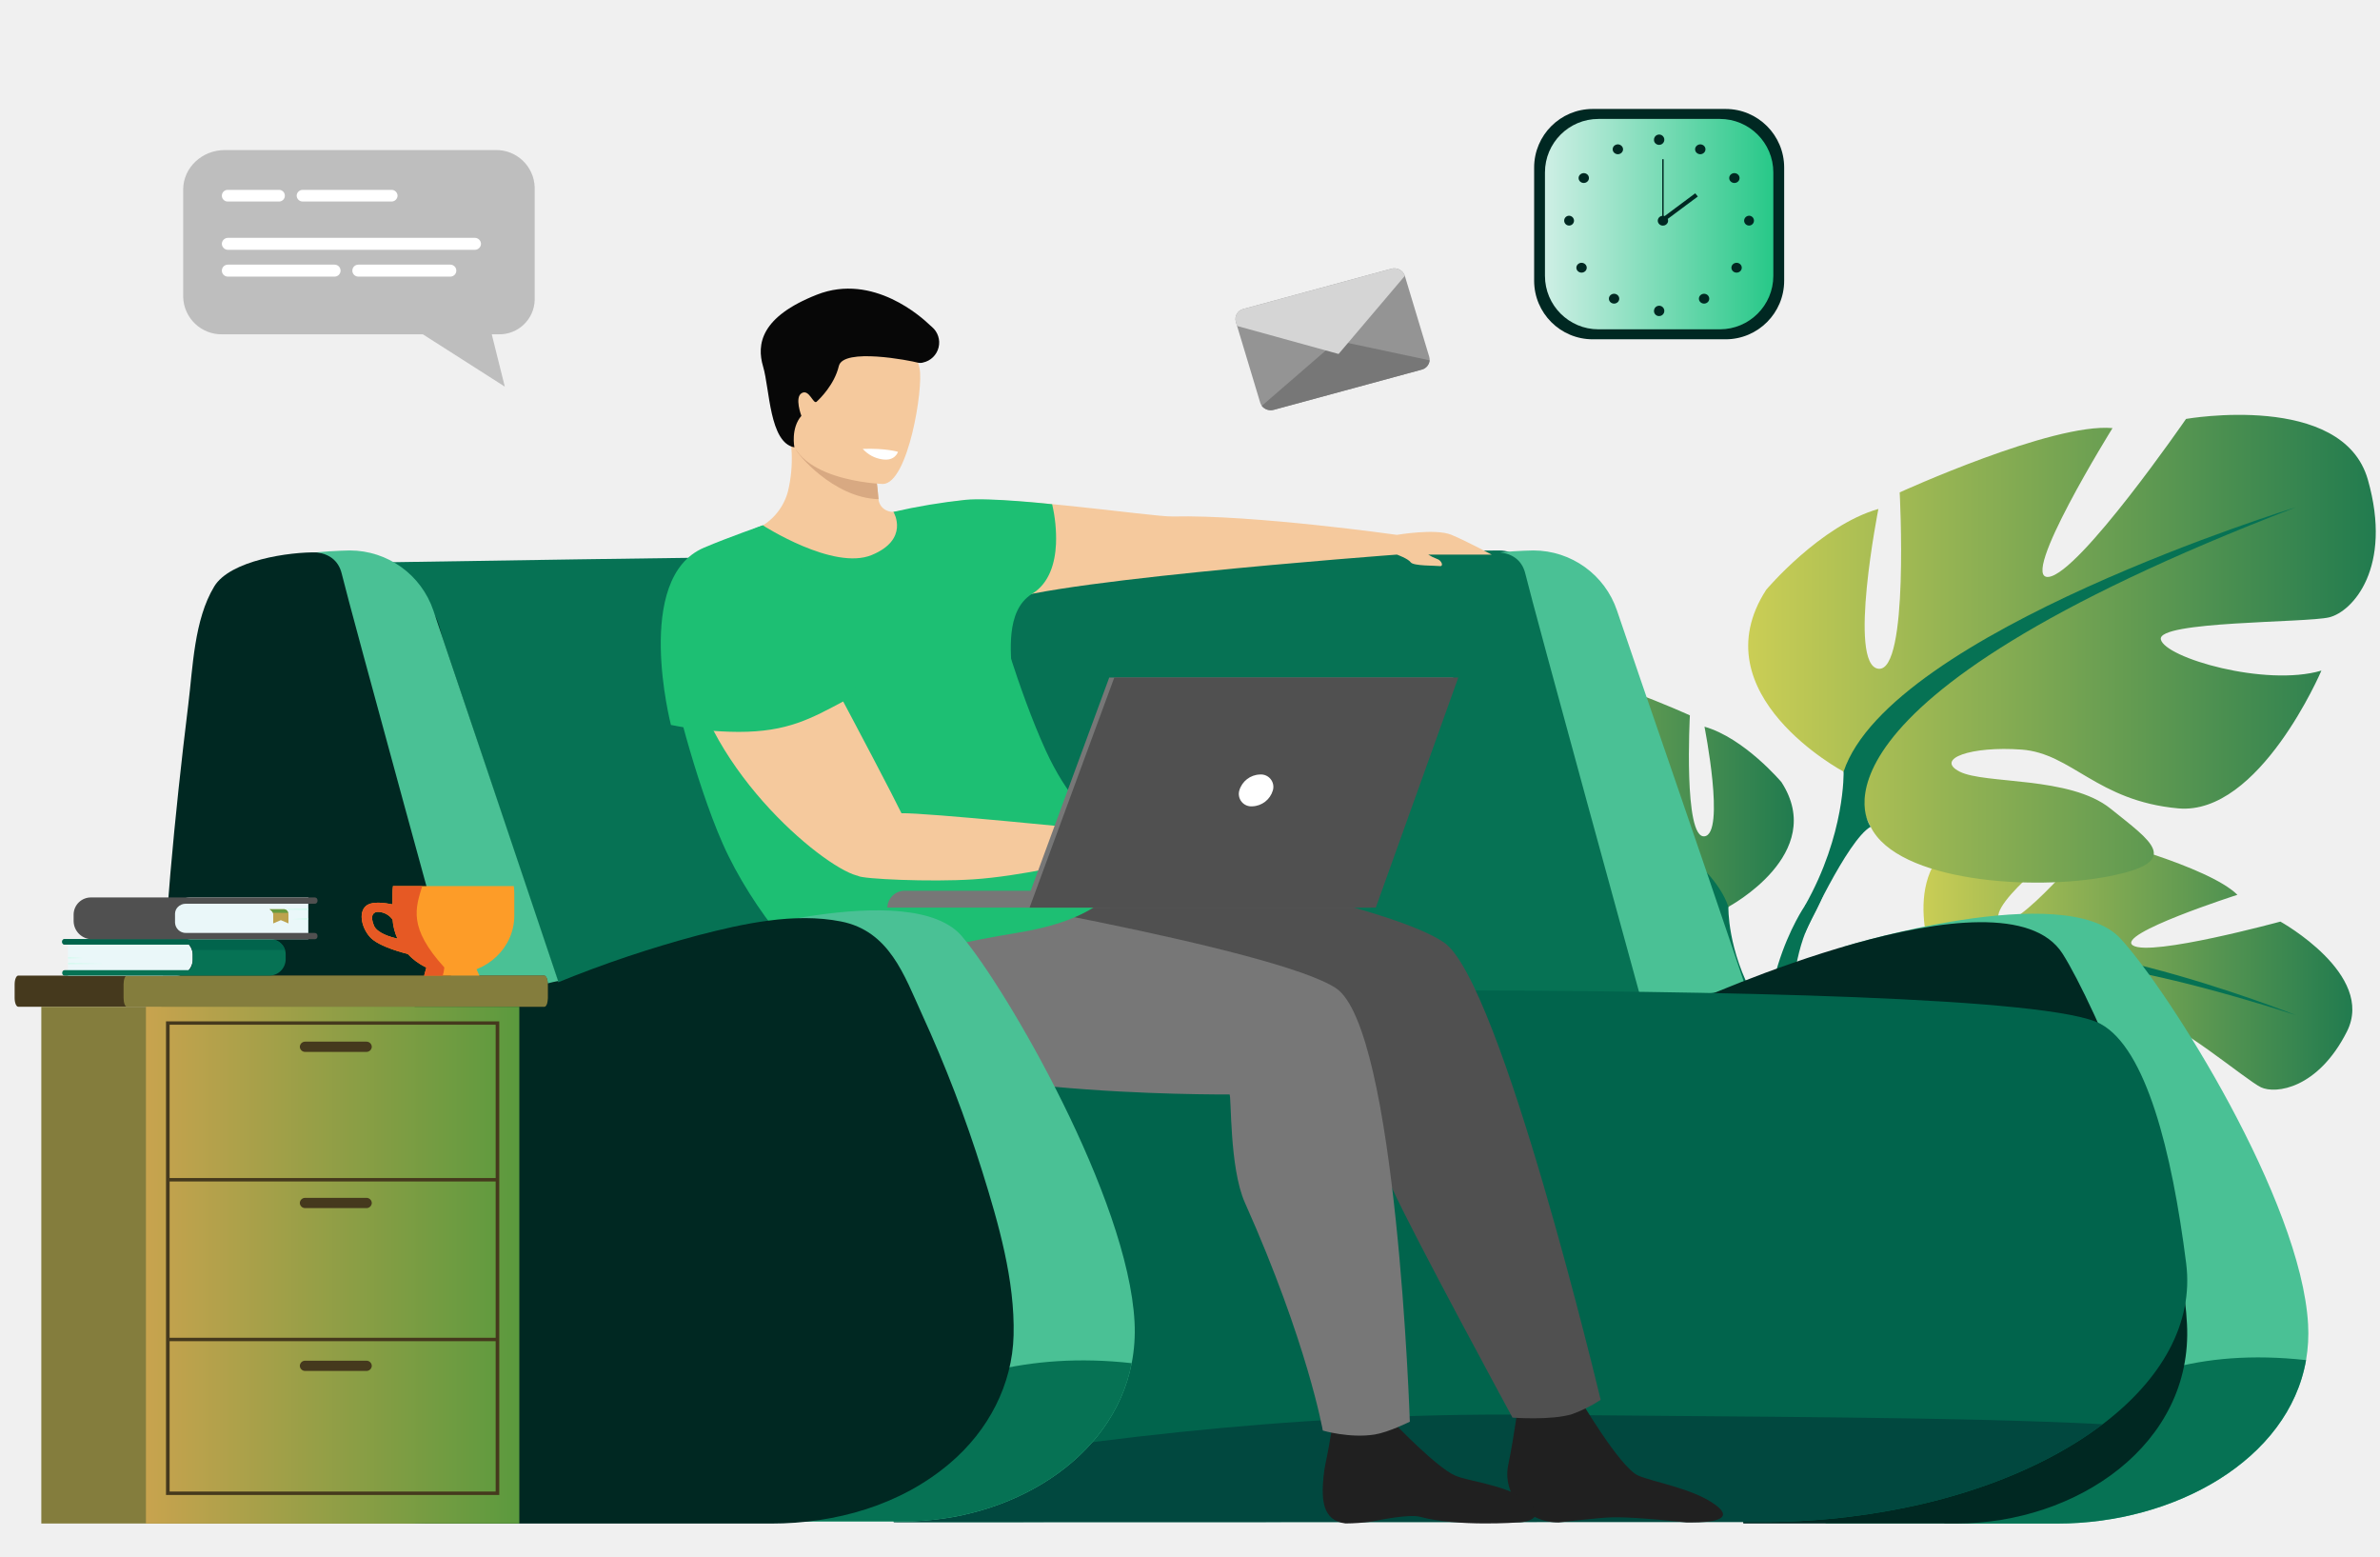
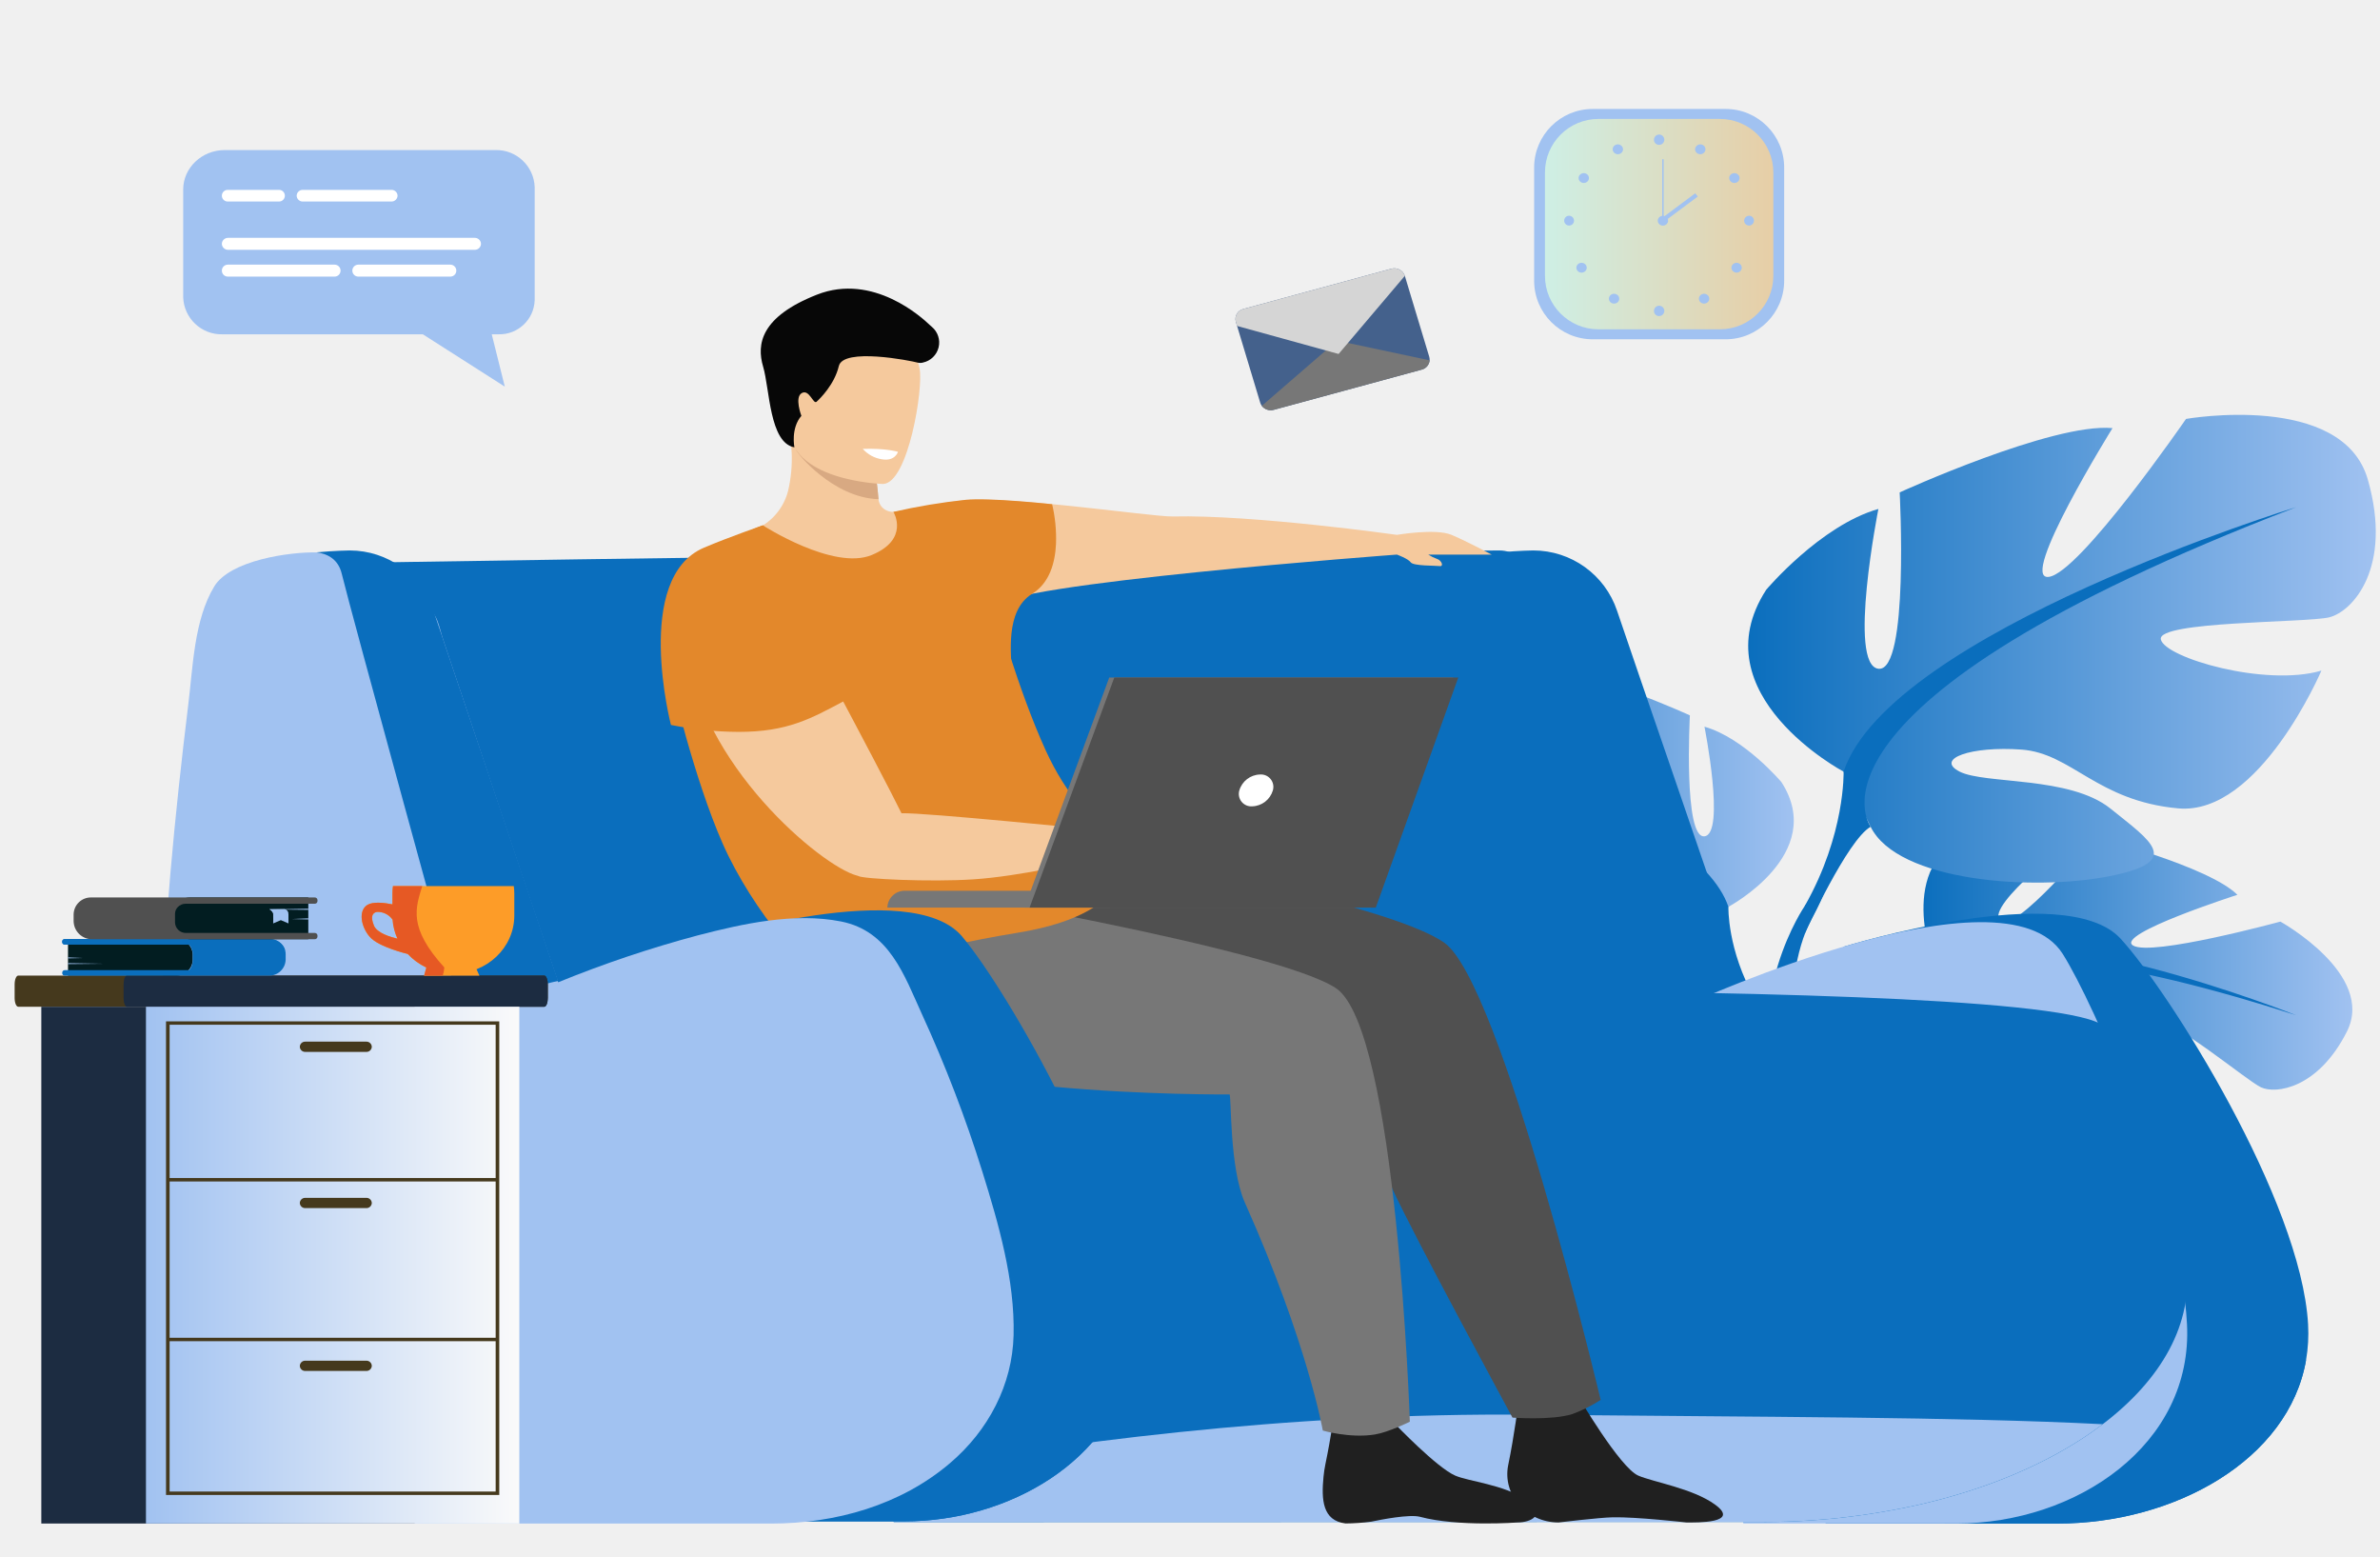
<svg xmlns="http://www.w3.org/2000/svg" xmlns:xlink="http://www.w3.org/1999/xlink" width="670" height="438" viewBox="0 0 670 438">
-   <defs>
-     <clipPath id="clip-path">
+   <defs fill="#000000">
+     <clipPath id="clip-path" fill="#000000">
      <rect id="Rectangle_10889" data-name="Rectangle 10889" width="670" height="438" transform="translate(215 122)" fill="#fff" stroke="#707070" stroke-width="1" />
    </clipPath>
-     <clipPath id="clip-path-2">
+     <clipPath id="clip-path-2" fill="#000000">
      <rect id="Rectangle_10625" data-name="Rectangle 10625" width="1167" height="613" transform="translate(0 -0.01)" fill="none" />
    </clipPath>
-     <linearGradient id="linear-gradient" y1="0.5" x2="1" y2="0.5" gradientUnits="objectBoundingBox">
-       <stop offset="0" stop-color="#ceefe5" />
-       <stop offset="1" stop-color="#27c888" />
+     <linearGradient id="linear-gradient" y1="0.5" x2="1" y2="0.5" gradientUnits="objectBoundingBox" fill="#000000">
+       <stop offset="0" stop-color="#ceefe5" fill="#000000" />
+       <stop offset="1" stop-color="#e7cea6" fill="#000000" />
    </linearGradient>
-     <linearGradient id="linear-gradient-2" y1="0.5" x2="1" y2="0.5" gradientUnits="objectBoundingBox">
-       <stop offset="0" stop-color="#cbce55" />
-       <stop offset="1" stop-color="#217b4f" />
+     <linearGradient id="linear-gradient-2" y1="0.5" x2="1" y2="0.5" gradientUnits="objectBoundingBox" fill="#000000">
+       <stop offset="0" stop-color="#0a6ebd" fill="#000000" />
+       <stop offset="1" stop-color="#a1c2f1" fill="#000000" />
    </linearGradient>
-     <linearGradient id="linear-gradient-3" x1="0" y1="0.5" x2="1" y2="0.5" xlink:href="#linear-gradient-2" />
-     <linearGradient id="linear-gradient-4" x1="0" y1="0.5" x2="1" y2="0.5" xlink:href="#linear-gradient-2" />
-     <linearGradient id="linear-gradient-5" y1="0.5" x2="1" y2="0.5" gradientUnits="objectBoundingBox">
-       <stop offset="0" stop-color="#c8a34e" />
-       <stop offset="1" stop-color="#5b9a3e" />
+     <linearGradient id="linear-gradient-3" x1="0" y1="0.5" x2="1" y2="0.5" xlink:href="#linear-gradient-2" fill="#000000" />
+     <linearGradient id="linear-gradient-4" x1="0" y1="0.5" x2="1" y2="0.5" xlink:href="#linear-gradient-2" fill="#000000" />
+     <linearGradient id="linear-gradient-5" y1="0.5" x2="1" y2="0.5" gradientUnits="objectBoundingBox" fill="#000000">
+       <stop offset="0" stop-color="#a1c2f1" fill="#000000" />
+       <stop offset="1" stop-color="#fafafa" fill="#000000" />
    </linearGradient>
  </defs>
  <g id="home-slider1" transform="translate(-215 -122)" clip-path="url(#clip-path)">
    <g id="homepage-slider1" transform="translate(-218 0.01)" clip-path="url(#clip-path-2)">
-       <rect id="Rectangle_10614" data-name="Rectangle 10614" width="70.387" height="64.821" rx="16.49" transform="translate(864.879 152.654)" fill="#002822" />
+       <rect id="Rectangle_10614" data-name="Rectangle 10614" width="70.387" height="64.821" rx="16.49" transform="translate(864.879 152.654)" fill="#a1c2f1" />
      <rect id="Rectangle_10615" data-name="Rectangle 10615" width="64.289" height="59.208" rx="15.06" transform="translate(867.926 155.461)" fill="url(#linear-gradient)" />
-       <path id="Path_19895" data-name="Path 19895" d="M1529.35,31.98a1.459,1.459,0,1,1,1.458,1.387,1.5,1.5,0,0,1-1.032-.406A1.35,1.35,0,0,1,1529.35,31.98Z" transform="translate(-630.733 129.396)" fill="#002822" />
-       <path id="Path_19896" data-name="Path 19896" d="M1565.285,39.856a1.5,1.5,0,0,1,1.982-.538,1.347,1.347,0,0,1,.567,1.881,1.5,1.5,0,0,1-1.982.538,1.4,1.4,0,0,1-.7-.829A1.32,1.32,0,0,1,1565.285,39.856Z" transform="translate(-654.905 123.478)" fill="#002822" />
-       <path id="Path_19897" data-name="Path 19897" d="M1595.4,65.683a1.505,1.505,0,0,1,2.014.413,1.342,1.342,0,0,1-.433,1.912,1.5,1.5,0,0,1-2.014-.41A1.345,1.345,0,0,1,1595.4,65.683Z" transform="translate(-674.939 105.251)" fill="#002822" />
-       <path id="Path_19898" data-name="Path 19898" d="M1609.167,104.45a1.385,1.385,0,1,1-1.458,1.383A1.422,1.422,0,0,1,1609.167,104.45Z" transform="translate(-683.715 78.25)" fill="#002822" />
-       <path id="Path_19899" data-name="Path 19899" d="M1599.144,147.945a1.334,1.334,0,0,1,0,1.956,1.513,1.513,0,0,1-2.061,0,1.334,1.334,0,0,1,0-1.956,1.513,1.513,0,0,1,2.063,0Z" transform="translate(-676.24 48.409)" fill="#002822" />
-       <path id="Path_19900" data-name="Path 19900" d="M1570.874,176.292a1.335,1.335,0,0,1,0,1.956,1.513,1.513,0,0,1-2.06,0,1.335,1.335,0,0,1,0-1.956,1.51,1.51,0,0,1,2.063,0Z" transform="translate(-657.126 28.778)" fill="#002822" />
-       <path id="Path_19901" data-name="Path 19901" d="M1529.35,188.7a1.459,1.459,0,1,1,1.458,1.384A1.422,1.422,0,0,1,1529.35,188.7Z" transform="translate(-630.733 20.858)" fill="#002822" />
-       <path id="Path_19902" data-name="Path 19902" d="M1496.177,39.856a1.5,1.5,0,0,0-1.981-.538,1.348,1.348,0,0,0-.567,1.881,1.5,1.5,0,0,0,1.981.538,1.4,1.4,0,0,0,.7-.829A1.317,1.317,0,0,0,1496.177,39.856Z" transform="translate(-606.458 123.478)" fill="#002822" />
-       <path id="Path_19903" data-name="Path 19903" d="M1466.07,65.683a1.505,1.505,0,0,0-2.014.413,1.342,1.342,0,0,0,.433,1.912,1.505,1.505,0,0,0,2.015-.41,1.345,1.345,0,0,0-.434-1.915Z" transform="translate(-586.428 105.251)" fill="#002822" />
-       <path id="Path_19904" data-name="Path 19904" d="M1452.3,104.45a1.385,1.385,0,1,0,1.458,1.383A1.422,1.422,0,0,0,1452.3,104.45Z" transform="translate(-577.651 78.25)" fill="#002822" />
-       <path id="Path_19905" data-name="Path 19905" d="M1462.321,147.945a1.335,1.335,0,0,0,0,1.956,1.513,1.513,0,0,0,2.061,0,1.334,1.334,0,0,0,0-1.956,1.513,1.513,0,0,0-2.063,0Z" transform="translate(-585.125 48.409)" fill="#002822" />
-       <path id="Path_19906" data-name="Path 19906" d="M1490.591,176.292a1.335,1.335,0,0,0,0,1.956,1.513,1.513,0,0,0,2.061,0,1.334,1.334,0,0,0,0-1.956,1.509,1.509,0,0,0-2.063,0Z" transform="translate(-604.24 28.778)" fill="#002822" />
-       <path id="Path_19907" data-name="Path 19907" d="M1532.63,105.87a1.388,1.388,0,0,1,.9-1.284,1.518,1.518,0,0,1,1.593.3,1.335,1.335,0,0,1,.316,1.512,1.464,1.464,0,0,1-1.352.855,1.425,1.425,0,0,1-1.457-1.383Z" transform="translate(-632.951 78.23)" fill="#002822" />
-       <rect id="Rectangle_10616" data-name="Rectangle 10616" width="0.398" height="17.291" transform="translate(900.939 166.796)" fill="#002822" />
-       <path id="Path_20136" data-name="Path 20136" d="M0,0,12.041.3,12.07,1.46.029,1.158Z" transform="matrix(0.787, -0.617, 0.617, 0.787, 900.562, 183.587)" fill="#002822" />
+       <path id="Path_19895" data-name="Path 19895" d="M1529.35,31.98a1.459,1.459,0,1,1,1.458,1.387,1.5,1.5,0,0,1-1.032-.406A1.35,1.35,0,0,1,1529.35,31.98Z" transform="translate(-630.733 129.396)" fill="#a1c2f1" />
+       <path id="Path_19896" data-name="Path 19896" d="M1565.285,39.856a1.5,1.5,0,0,1,1.982-.538,1.347,1.347,0,0,1,.567,1.881,1.5,1.5,0,0,1-1.982.538,1.4,1.4,0,0,1-.7-.829A1.32,1.32,0,0,1,1565.285,39.856Z" transform="translate(-654.905 123.478)" fill="#a1c2f1" />
+       <path id="Path_19897" data-name="Path 19897" d="M1595.4,65.683a1.505,1.505,0,0,1,2.014.413,1.342,1.342,0,0,1-.433,1.912,1.5,1.5,0,0,1-2.014-.41A1.345,1.345,0,0,1,1595.4,65.683Z" transform="translate(-674.939 105.251)" fill="#a1c2f1" />
+       <path id="Path_19898" data-name="Path 19898" d="M1609.167,104.45a1.385,1.385,0,1,1-1.458,1.383A1.422,1.422,0,0,1,1609.167,104.45Z" transform="translate(-683.715 78.25)" fill="#a1c2f1" />
+       <path id="Path_19899" data-name="Path 19899" d="M1599.144,147.945a1.334,1.334,0,0,1,0,1.956,1.513,1.513,0,0,1-2.061,0,1.334,1.334,0,0,1,0-1.956,1.513,1.513,0,0,1,2.063,0Z" transform="translate(-676.24 48.409)" fill="#a1c2f1" />
+       <path id="Path_19900" data-name="Path 19900" d="M1570.874,176.292a1.335,1.335,0,0,1,0,1.956,1.513,1.513,0,0,1-2.06,0,1.335,1.335,0,0,1,0-1.956,1.51,1.51,0,0,1,2.063,0Z" transform="translate(-657.126 28.778)" fill="#a1c2f1" />
+       <path id="Path_19901" data-name="Path 19901" d="M1529.35,188.7a1.459,1.459,0,1,1,1.458,1.384A1.422,1.422,0,0,1,1529.35,188.7Z" transform="translate(-630.733 20.858)" fill="#a1c2f1" />
+       <path id="Path_19902" data-name="Path 19902" d="M1496.177,39.856a1.5,1.5,0,0,0-1.981-.538,1.348,1.348,0,0,0-.567,1.881,1.5,1.5,0,0,0,1.981.538,1.4,1.4,0,0,0,.7-.829A1.317,1.317,0,0,0,1496.177,39.856Z" transform="translate(-606.458 123.478)" fill="#a1c2f1" />
+       <path id="Path_19903" data-name="Path 19903" d="M1466.07,65.683a1.505,1.505,0,0,0-2.014.413,1.342,1.342,0,0,0,.433,1.912,1.505,1.505,0,0,0,2.015-.41,1.345,1.345,0,0,0-.434-1.915Z" transform="translate(-586.428 105.251)" fill="#a1c2f1" />
+       <path id="Path_19904" data-name="Path 19904" d="M1452.3,104.45a1.385,1.385,0,1,0,1.458,1.383A1.422,1.422,0,0,0,1452.3,104.45Z" transform="translate(-577.651 78.25)" fill="#a1c2f1" />
+       <path id="Path_19905" data-name="Path 19905" d="M1462.321,147.945a1.335,1.335,0,0,0,0,1.956,1.513,1.513,0,0,0,2.061,0,1.334,1.334,0,0,0,0-1.956,1.513,1.513,0,0,0-2.063,0Z" transform="translate(-585.125 48.409)" fill="#a1c2f1" />
+       <path id="Path_19906" data-name="Path 19906" d="M1490.591,176.292a1.335,1.335,0,0,0,0,1.956,1.513,1.513,0,0,0,2.061,0,1.334,1.334,0,0,0,0-1.956,1.509,1.509,0,0,0-2.063,0Z" transform="translate(-604.24 28.778)" fill="#a1c2f1" />
+       <path id="Path_19907" data-name="Path 19907" d="M1532.63,105.87a1.388,1.388,0,0,1,.9-1.284,1.518,1.518,0,0,1,1.593.3,1.335,1.335,0,0,1,.316,1.512,1.464,1.464,0,0,1-1.352.855,1.425,1.425,0,0,1-1.457-1.383Z" transform="translate(-632.951 78.23)" fill="#a1c2f1" />
+       <rect id="Rectangle_10616" data-name="Rectangle 10616" width="0.398" height="17.291" transform="translate(900.939 166.796)" fill="#a1c2f1" />
+       <path id="Path_20136" data-name="Path 20136" d="M0,0,12.041.3,12.07,1.46.029,1.158Z" transform="matrix(0.787, -0.617, 0.617, 0.787, 900.562, 183.587)" fill="#a1c2f1" />
      <path id="Path_19908" data-name="Path 19908" d="M1763.537,701.6s-11.083-28.946,12.974-36.22c0,0,16.631-2.945,27.426,1.636,0,0-25.531,19.317-21.45,23.6s26.811-23.47,26.811-23.47,31.947,8.178,40.069,16.248c0,0-34.466,11.05-29.4,14.253s41.494-6.717,41.494-6.717,26.849,14.886,18.729,30.95-20.038,17.663-24.206,15.68-25.93-20.291-27.824-17.1,9.023,19.676,19.533,24.036c0,0-28.624,13.946-39.642,3.031s-8.324-21.011-15.261-27.639-14.095-9.174-12.1-4.234,15.724,13.964,17.324,23.722,3.75,16.719-9.369,9.764-31.892-24.7-28.5-36.112Z" transform="translate(-786.505 -309.58)" fill="url(#linear-gradient-2)" />
-       <path id="Path_19909" data-name="Path 19909" d="M1816.622,791.692s-76.784-30.7-102.379-15.68c0,0-8.1,9.46-23.714,15.126l-3.7,4.067s18.863-8.688,24.019-7.778C1710.852,787.415,1713.686,758.51,1816.622,791.692Z" transform="translate(-737.21 -383.98)" fill="#067254" />
+       <path id="Path_19909" data-name="Path 19909" d="M1816.622,791.692s-76.784-30.7-102.379-15.68c0,0-8.1,9.46-23.714,15.126l-3.7,4.067s18.863-8.688,24.019-7.778C1710.852,787.415,1713.686,758.51,1816.622,791.692Z" transform="translate(-737.21 -383.98)" fill="#0a6ebd" />
      <path id="Path_19910" data-name="Path 19910" d="M1633.822,833.432s-21.375,5.761-30.862,26.326l2.934,1.344s13.926-19.784,26.962-24.817S1633.822,833.432,1633.822,833.432Z" transform="translate(-680.503 -426.285)" fill="#c8dbf4" />
      <path id="Path_19911" data-name="Path 19911" d="M1379.465,581.941s28.018-14.892,14.944-35.1c0,0-10.461-12.412-21.667-15.6,0,0,5.975,30.129,0,30.849s-4.11-34.04-4.11-34.04-29.511-13.475-41.089-12.411c0,0,18.305,29.432,12.326,28.721s-26.522-30.5-26.522-30.5-30.259-5.319-35.114,11.7,2.989,25.518,7.472,26.6,33.245.707,32.5,4.255-20.171,9.223-31,6.029c0,0,11.954,28.011,27.642,26.594s20.547-10.638,30.259-11.348,16.809,1.774,11.954,4.255-21.294.815-29.149,7.145-14.186,10.232.389,13.069,40.717,1.064,45.944-9.574Z" transform="translate(-459.911 -204.742)" fill="url(#linear-gradient-3)" />
-       <path id="Path_19912" data-name="Path 19912" d="M1324.13,571s78.448,24.113,87.413,51.063c0,0-.373,12.058,7.472,25.887v5.319s-8.22-18.084-12.7-20.565C1406.313,632.7,1423.87,609.3,1324.13,571Z" transform="translate(-491.978 -244.862)" fill="#067254" />
+       <path id="Path_19912" data-name="Path 19912" d="M1324.13,571s78.448,24.113,87.413,51.063c0,0-.373,12.058,7.472,25.887v5.319s-8.22-18.084-12.7-20.565C1406.313,632.7,1423.87,609.3,1324.13,571Z" transform="translate(-491.978 -244.862)" fill="#0a6ebd" />
      <path id="Path_19913" data-name="Path 19913" d="M1609.271,813.824s12.1,17.441,5.2,38.667l-3.112-.793s3.022-23.381-3.31-35.141S1609.271,813.824,1609.271,813.824Z" transform="translate(-682.235 -410.739)" fill="#c8dbf4" />
      <path id="Path_19914" data-name="Path 19914" d="M1638.1,387.137s-40.844-21.712-21.784-51.18c0,0,15.248-18.093,31.587-22.751,0,0-8.712,43.94,0,44.976s5.992-49.631,5.992-49.631,43.023-19.646,59.916-18.093c0,0-26.684,42.907-17.972,41.874s38.667-44.459,38.667-44.459,44.1-7.748,51.182,17.079-4.359,37.2-10.895,38.762-48.467,1.033-47.379,6.2,29.408,13.441,45.2,8.79c0,0-17.428,40.841-40.3,38.772s-29.955-15.507-44.115-16.544-24.507,2.586-17.424,6.2,31.04,1.187,42.476,10.416,20.7,14.917-.544,19.062-59.359,1.537-66.987-13.958Z" transform="translate(-686.11 -47.988)" fill="url(#linear-gradient-4)" />
-       <path id="Path_19915" data-name="Path 19915" d="M1798.859,371.18s-114.366,35.156-127.437,74.444c0,0,.544,17.577-10.892,37.739v7.757s11.983-26.366,18.516-29.985C1679.046,461.135,1653.45,427.015,1798.859,371.18Z" transform="translate(-719.428 -106.475)" fill="#067254" />
-       <path id="Path_19916" data-name="Path 19916" d="M1638.235,725.178s-17.635,25.426-7.582,56.373l4.534-1.156s-4.4-34.089,4.819-51.242S1638.235,725.178,1638.235,725.178Z" transform="translate(-697.133 -348.29)" fill="#067254" />
-       <path id="Path_19917" data-name="Path 19917" d="M795.943,559.926c-1.516,3.41-16.048,6.573-37.618,9.371q-5.7.742-12.026,1.448c-73.412,8.209-274.482,12.79-286.876,10.37C442.3,577.77,408.22,414.3,408.22,414.3s100.342-1.651,180.027-2.46c27.26-.274,122.1-.956,139.67-.959C755.152,410.874,798.385,554.4,795.943,559.926Z" transform="translate(127.294 -133.969)" fill="#067254" />
-       <path id="Path_19918" data-name="Path 19918" d="M1435.77,538.915s-30.8-112.017-33.035-121.44c-.988-4.2-4.042-5.712-7.125-6.1,5.415-.5,9.354-.532,9.354-.532a24.873,24.873,0,0,1,23.552,16.928c7.449,22.074,22.286,64.48,36.2,105.939C1464.025,533.7,1435.77,538.915,1435.77,538.915Z" transform="translate(-540.308 -133.942)" fill="#4ac195" />
-       <path id="Path_19919" data-name="Path 19919" d="M1813.766,869c-4.913,28.1-37.038,45.994-69.989,45.994H1678.51l5.059-162.33s62.316-19.277,77.956-2.306c13.7,14.865,50.848,73.716,52.814,108.549A44.026,44.026,0,0,1,1813.766,869Z" transform="translate(-731.585 -364.238)" fill="#4ac195" />
-       <path id="Path_19920" data-name="Path 19920" d="M1883.183,1150.284c-4.913,28.1-37.038,45.994-69.989,45.994H1781.18C1802.526,1183.353,1821.829,1143.548,1883.183,1150.284Z" transform="translate(-801.003 -645.521)" fill="#067254" />
-       <path id="Path_19921" data-name="Path 19921" d="M1561.19,773.915s88.032-40.109,104.718-13.915c8.855,13.912,33.223,69.415,35.02,104.248,1.749,33.843-31.092,56.1-64.894,56.1h-60.007Z" transform="translate(-652.261 -369.606)" fill="#002822" />
-       <path id="Path_19922" data-name="Path 19922" d="M1152.107,935.58q-1.461,1.11-3,2.186c-12.715,8.9-29.3,15.987-48.276,20.365a199.783,199.783,0,0,1-46.453,4.959H1025.45l-135.09.034-77.435.022h-1.143v-.031L809.1,949.772,784.58,815.225s339.324-7.253,366.915,7.686c12.812,6.942,20.08,35.7,24.112,67.383C1177.745,907.188,1168.651,923.024,1152.107,935.58Z" transform="translate(-127.174 -412.782)" fill="#01644c" />
-       <path id="Path_19923" data-name="Path 19923" d="M1203.27,1204.557q-1.461,1.11-3,2.186c-12.715,8.9-29.3,15.987-48.276,20.365a199.8,199.8,0,0,1-46.453,4.959h-28.928l-135.09.034-77.435.021-1.153-.031-2.685-13.343c47.463-8.7,113.138-17.549,181.647-16.863C1107.329,1202.55,1162.112,1202.467,1203.27,1204.557Z" transform="translate(-178.336 -681.76)" fill="#01483f" />
+       <path id="Path_19915" data-name="Path 19915" d="M1798.859,371.18s-114.366,35.156-127.437,74.444c0,0,.544,17.577-10.892,37.739v7.757s11.983-26.366,18.516-29.985C1679.046,461.135,1653.45,427.015,1798.859,371.18Z" transform="translate(-719.428 -106.475)" fill="#0a6ebd" />
+       <path id="Path_19916" data-name="Path 19916" d="M1638.235,725.178s-17.635,25.426-7.582,56.373l4.534-1.156s-4.4-34.089,4.819-51.242S1638.235,725.178,1638.235,725.178Z" transform="translate(-697.133 -348.29)" fill="#0a6ebd" />
+       <path id="Path_19917" data-name="Path 19917" d="M795.943,559.926c-1.516,3.41-16.048,6.573-37.618,9.371q-5.7.742-12.026,1.448c-73.412,8.209-274.482,12.79-286.876,10.37C442.3,577.77,408.22,414.3,408.22,414.3s100.342-1.651,180.027-2.46c27.26-.274,122.1-.956,139.67-.959C755.152,410.874,798.385,554.4,795.943,559.926Z" transform="translate(127.294 -133.969)" fill="#0a6ebd" />
+       <path id="Path_19918" data-name="Path 19918" d="M1435.77,538.915s-30.8-112.017-33.035-121.44c-.988-4.2-4.042-5.712-7.125-6.1,5.415-.5,9.354-.532,9.354-.532a24.873,24.873,0,0,1,23.552,16.928c7.449,22.074,22.286,64.48,36.2,105.939C1464.025,533.7,1435.77,538.915,1435.77,538.915Z" transform="translate(-540.308 -133.942)" fill="#0a6ebd" />
+       <path id="Path_19919" data-name="Path 19919" d="M1813.766,869c-4.913,28.1-37.038,45.994-69.989,45.994H1678.51l5.059-162.33s62.316-19.277,77.956-2.306c13.7,14.865,50.848,73.716,52.814,108.549A44.026,44.026,0,0,1,1813.766,869Z" transform="translate(-731.585 -364.238)" fill="#0a6ebd" />
+       <path id="Path_19920" data-name="Path 19920" d="M1883.183,1150.284c-4.913,28.1-37.038,45.994-69.989,45.994H1781.18C1802.526,1183.353,1821.829,1143.548,1883.183,1150.284Z" transform="translate(-801.003 -645.521)" fill="#0a6ebd" />
+       <path id="Path_19921" data-name="Path 19921" d="M1561.19,773.915s88.032-40.109,104.718-13.915c8.855,13.912,33.223,69.415,35.02,104.248,1.749,33.843-31.092,56.1-64.894,56.1h-60.007Z" transform="translate(-652.261 -369.606)" fill="#a1c2f1" />
+       <path id="Path_19922" data-name="Path 19922" d="M1152.107,935.58q-1.461,1.11-3,2.186c-12.715,8.9-29.3,15.987-48.276,20.365a199.783,199.783,0,0,1-46.453,4.959H1025.45l-135.09.034-77.435.022h-1.143v-.031L809.1,949.772,784.58,815.225s339.324-7.253,366.915,7.686c12.812,6.942,20.08,35.7,24.112,67.383C1177.745,907.188,1168.651,923.024,1152.107,935.58Z" transform="translate(-127.174 -412.782)" fill="#0a6ebd" />
+       <path id="Path_19923" data-name="Path 19923" d="M1203.27,1204.557q-1.461,1.11-3,2.186c-12.715,8.9-29.3,15.987-48.276,20.365a199.8,199.8,0,0,1-46.453,4.959h-28.928l-135.09.034-77.435.021-1.153-.031-2.685-13.343c47.463-8.7,113.138-17.549,181.647-16.863C1107.329,1202.55,1162.112,1202.467,1203.27,1204.557Z" transform="translate(-178.336 -681.76)" fill="#a1c2f1" />
      <path id="Path_19924" data-name="Path 19924" d="M934.074,337.728a12.972,12.972,0,0,1-2.439-1.2h17.871s-6.859-3.689-11.316-5.562-15.374,0-15.374,0-40.432-5.712-63.1-5.174c-6.079.144-49.323-6.549-61.782-4.178-6.568,1.248-12.517,2.238-16.346,2.832a4.241,4.241,0,0,1-3.153-.765,3.823,3.823,0,0,1-1.559-2.712v-.04a98.043,98.043,0,0,0-1.726-12.1l-15.222-6.988-7.637,3.855c.074.8.126,1.586.152,2.358a39.643,39.643,0,0,1-1.04,10.613,16.2,16.2,0,0,1-12.019,11.7l-.074.018c11.41,9.322,69.422,25.558,70.406,20.8,1.325-6.407,113.1-14.665,113.1-14.665h0s3.116,1.119,3.886,2.177,7.012.895,8.178,1.058S935.447,338.137,934.074,337.728Z" transform="translate(-96.565 -58.453)" fill="#f5c99d" />
      <path id="Path_19925" data-name="Path 19925" d="M1421.71,1184.65s11.789,20.184,17.01,22.462c4.148,1.808,15.371,3.6,21.625,8.166,7.255,5.3-5.3,5.02-8.068,5.02,0,0-14.053-1.589-20.728-1.454-3.835.077-15.267,1.454-15.267,1.454-9,0-15.87-7.76-14.179-16.159l.049-.234c1.619-7.8,2.915-17.862,2.915-17.862Z" transform="translate(-544.524 -669.849)" fill="#202020" />
-       <path id="Path_19926" data-name="Path 19926" d="M914.05,376.58c-.246,5.248-1.788,11-6.711,14.035-7.773,4.787-5.807,17.288-5.758,22.194L868.29,367.557a171.589,171.589,0,0,1,20.271-3.382c6.72-.7,24.4,1.23,24.4,1.23A42.175,42.175,0,0,1,914.05,376.58Z" transform="translate(-183.772 -101.517)" fill="#1dbf73" />
+       <path id="Path_19926" data-name="Path 19926" d="M914.05,376.58c-.246,5.248-1.788,11-6.711,14.035-7.773,4.787-5.807,17.288-5.758,22.194L868.29,367.557a171.589,171.589,0,0,1,20.271-3.382c6.72-.7,24.4,1.23,24.4,1.23A42.175,42.175,0,0,1,914.05,376.58Z" transform="translate(-183.772 -101.517)" fill="#e3882b" />
      <path id="Path_19927" data-name="Path 19927" d="M1261.755,1201.991s11.747,12.3,16.971,14.56c3.728,1.623,13.775,2.573,19.756,6.693,6.315,4.354,1.477,6.493-2.193,6.493,0,0-16.786,1.27-27.481-1.592-2.915-.778-10.895.772-13.739,1.371a59.2,59.2,0,0,1-7.219.5c-6.52-.79-6.821-6.724-6.206-13.11a32.889,32.889,0,0,1,.534-3.563c1.62-7.8,2.611-15.065,2.611-15.065Z" transform="translate(-436.062 -679.288)" fill="#202020" />
      <path id="Path_19928" data-name="Path 19928" d="M1133.395,842.473a38.586,38.586,0,0,1-7.977,4c-5.872,1.845-16.841,1-16.841,1s-27.973-51.494-33.864-64.52c-5.593-12.347-10.277-39.42-10.277-39.42-4.269-.218-36.212,4.077-64.279,1.2-14.93-1.537-27.555-5.03-31.837-12.19-12.33-20.617,27.059-43.611,27.059-43.611s77.02,13.18,93.942,24.848C1105.367,724.829,1133.395,842.473,1133.395,842.473Z" transform="translate(-249.79 -326.528)" fill="#505050" />
      <path id="Path_19929" data-name="Path 19929" d="M979.092,870.146s-5.985,2.979-9.865,3.6c-7.044,1.132-14.633-1.107-14.633-1.107s-4.3-24.666-21.933-64.136c-4.427-9.9-3.744-30.206-4.337-30.458,0,0-96.345.781-107.526-19.759-1.814-3.33-3.838-12.725-3.614-15.778,1.159-16.242,23.38-22.511,23.38-22.511s100.43,16.86,117.669,28.1S979.092,870.146,979.092,870.146Z" transform="translate(-149.207 -348.052)" fill="#777" />
-       <path id="Path_19930" data-name="Path 19930" d="M806.362,472.549c-5.852,9.918-11.944,17.761-34.353,21.444-28.229,4.652-43.7,10.312-51.525,12.553-5.979,1.715-23.173-19.083-31.364-37.64-7.932-17.97-14.684-45.972-14.73-48.133-.709-33.361,26.01-41.373,26.02-41.459,0,0,19.841,12.808,30.645,8.359,10.642-4.387,6.264-11.935,6.124-12.153l28.634,26.686s6.452,23.424,14.221,40.426C791.821,468.4,807.972,469.822,806.362,472.549Z" transform="translate(-52.663 -109.481)" fill="#1dbf73" />
+       <path id="Path_19930" data-name="Path 19930" d="M806.362,472.549c-5.852,9.918-11.944,17.761-34.353,21.444-28.229,4.652-43.7,10.312-51.525,12.553-5.979,1.715-23.173-19.083-31.364-37.64-7.932-17.97-14.684-45.972-14.73-48.133-.709-33.361,26.01-41.373,26.02-41.459,0,0,19.841,12.808,30.645,8.359,10.642-4.387,6.264-11.935,6.124-12.153l28.634,26.686s6.452,23.424,14.221,40.426C791.821,468.4,807.972,469.822,806.362,472.549Z" transform="translate(-52.663 -109.481)" fill="#e3882b" />
      <path id="Path_19931" data-name="Path 19931" d="M805.159,308.828a98.069,98.069,0,0,1,1.726,12.1c-12.909-.4-23.131-13.106-23.206-13.909,1.558-.787,3.125-3.594,6.267-5.18Z" transform="translate(-126.565 -58.453)" fill="#d8a982" />
      <path id="Path_19932" data-name="Path 19932" d="M804.067,250.988s-27.163-.735-26.418-16.786-2.267-26.954,15.109-27.163,20.459,6.041,21.593,11.455S811.153,250.751,804.067,250.988Z" transform="translate(-122.477 7.206)" fill="#f5c99d" />
      <path id="Path_19933" data-name="Path 19933" d="M762.409,215.847s-1.082-5.331,1.963-8.867c0,0-2-5.227.117-6.407s3.239,3.287,4.168,2.441,5.017-4.818,6.26-10.044,20.08-1.559,22.315-.938a2.857,2.857,0,0,0,1.406-.058,5.752,5.752,0,0,0,2.471-10.029c-.22-.184-.427-.372-.619-.55-1.992-1.912-15.87-14.757-31.739-8.516s-17.019,13.986-15.151,20.254S755.359,214.583,762.409,215.847Z" transform="translate(-105.774 32.035)" fill="#070707" />
      <path id="Path_19934" data-name="Path 19934" d="M841.62,317.8a9,9,0,0,0,5.438,2.939c3.673.615,4.479-2.106,4.479-2.106S848.166,317.575,841.62,317.8Z" transform="translate(-165.74 -69.484)" fill="#fff" />
      <path id="Path_19935" data-name="Path 19935" d="M690.659,438.852s-4.67,8.805-.324,24.9c8.631,31.787,43.195,57.584,48.192,55.2s18.092-2.029,11.012-16.479-35.775-67.711-35.775-67.711Z" transform="translate(-62.201 -150.508)" fill="#f5c99d" />
-       <path id="Path_19936" data-name="Path 19936" d="M717.483,437.38c-9.052,4.8-15.7,8.624-29.557,8.608a97.687,97.687,0,0,1-19.027-1.955s-10.717-41.373,9.3-49.886c6.9-2.933,16.566-6.287,16.566-6.287S733.693,428.793,717.483,437.38Z" transform="translate(-47.022 -118.027)" fill="#1dbf73" />
+       <path id="Path_19936" data-name="Path 19936" d="M717.483,437.38c-9.052,4.8-15.7,8.624-29.557,8.608a97.687,97.687,0,0,1-19.027-1.955s-10.717-41.373,9.3-49.886c6.9-2.933,16.566-6.287,16.566-6.287S733.693,428.793,717.483,437.38Z" transform="translate(-47.022 -118.027)" fill="#e3882b" />
      <path id="Path_19937" data-name="Path 19937" d="M904.515,656.057s-48.305-4.891-54.789-4.664-13.071,16.765-12.155,17.635,20.352,1.762,32.387.968c13.191-.867,30-4.919,30-4.919Z" transform="translate(-162.944 -300.533)" fill="#f5c99d" />
-       <path id="Path_19938" data-name="Path 19938" d="M816.244,867.717c-5.292,27.252-34.33,44.524-64.1,44.524H692.12l4.7-163.778s57.264-17.832,71.647-.87c12.6,14.865,46.774,73.719,48.581,108.549a47.493,47.493,0,0,1-.8,11.575Z" transform="translate(-64.659 -362.093)" fill="#4ac195" />
-       <path id="Path_19939" data-name="Path 19939" d="M841.274,1153.036c-5.292,27.252-34.33,44.524-64.1,44.524H729.14C751.623,1183.959,781.886,1146.38,841.274,1153.036Z" transform="translate(-89.689 -647.412)" fill="#067254" />
-       <path id="Path_19940" data-name="Path 19940" d="M304.4,685.905c-15.057-.086-31.234-3.157-43.47-11.889-11.9-8.485-18.959-21.4-23.251-34.655-9.172-28.34-8.9-59.41-7.909-88.765,1.062-31.771,4.087-63.552,7.958-95.12,1.3-10.435,1.619-23.919,7.319-33.29,4.45-7.339,21.133-9.774,29.171-9.58,6.694.166,13.156,5.645,18.807,8.793l11.371,6.333c3.686,2.051,3.822,5.654,5.111,9.482,10.817,32.112,21.434,64.29,32.361,96.371a327.734,327.734,0,0,1,39.38-13.22c12.654-3.28,27.115-6.478,40.231-3.892,13.648,2.693,17.813,15.179,22.788,26.084a374.043,374.043,0,0,1,17.013,44.336c4.573,14.674,9.169,30.572,8.79,46.015-.343,13.918-7.06,26.8-17.933,36.035-13.868,11.787-32.089,16.977-50.356,16.977Z" transform="translate(248.269 -135.158)" fill="#002822" />
-       <path id="Path_19941" data-name="Path 19941" d="M406.97,538.915s-30.8-112.017-33.035-121.44c-.988-4.2-4.042-5.712-7.125-6.1,5.415-.5,9.353-.532,9.353-.532a24.873,24.873,0,0,1,23.552,16.928c7.449,22.074,21.2,62.78,35.114,104.239C434.14,532,406.97,538.915,406.97,538.915Z" transform="translate(155.292 -133.942)" fill="#4ac195" />
+       <path id="Path_19938" data-name="Path 19938" d="M816.244,867.717c-5.292,27.252-34.33,44.524-64.1,44.524H692.12l4.7-163.778s57.264-17.832,71.647-.87c12.6,14.865,46.774,73.719,48.581,108.549a47.493,47.493,0,0,1-.8,11.575Z" transform="translate(-64.659 -362.093)" fill="#0a6ebd" />
+       <path id="Path_19939" data-name="Path 19939" d="M841.274,1153.036c-5.292,27.252-34.33,44.524-64.1,44.524H729.14C751.623,1183.959,781.886,1146.38,841.274,1153.036Z" transform="translate(-89.689 -647.412)" fill="#0a6ebd" />
+       <path id="Path_19940" data-name="Path 19940" d="M304.4,685.905c-15.057-.086-31.234-3.157-43.47-11.889-11.9-8.485-18.959-21.4-23.251-34.655-9.172-28.34-8.9-59.41-7.909-88.765,1.062-31.771,4.087-63.552,7.958-95.12,1.3-10.435,1.619-23.919,7.319-33.29,4.45-7.339,21.133-9.774,29.171-9.58,6.694.166,13.156,5.645,18.807,8.793l11.371,6.333c3.686,2.051,3.822,5.654,5.111,9.482,10.817,32.112,21.434,64.29,32.361,96.371a327.734,327.734,0,0,1,39.38-13.22c12.654-3.28,27.115-6.478,40.231-3.892,13.648,2.693,17.813,15.179,22.788,26.084a374.043,374.043,0,0,1,17.013,44.336c4.573,14.674,9.169,30.572,8.79,46.015-.343,13.918-7.06,26.8-17.933,36.035-13.868,11.787-32.089,16.977-50.356,16.977Z" transform="translate(248.269 -135.158)" fill="#a1c2f1" />
+       <path id="Path_19941" data-name="Path 19941" d="M406.97,538.915s-30.8-112.017-33.035-121.44c-.988-4.2-4.042-5.712-7.125-6.1,5.415-.5,9.353-.532,9.353-.532a24.873,24.873,0,0,1,23.552,16.928c7.449,22.074,21.2,62.78,35.114,104.239C434.14,532,406.97,538.915,406.97,538.915Z" transform="translate(155.292 -133.942)" fill="#0a6ebd" />
      <path id="Path_19942" data-name="Path 19942" d="M925.643,727.091H863a4.872,4.872,0,0,1,4.991-4.741H925.64Z" transform="translate(-180.196 -349.68)" fill="#777" />
      <path id="Path_19943" data-name="Path 19943" d="M1404.257,520.43h96.838l-23.228,64.754H1380.4Z" transform="translate(-658.99 -207.773)" fill="#777" />
      <path id="Path_19944" data-name="Path 19944" d="M1505.5,520.43l-23.225,64.754H1384.81l23.853-64.754Z" transform="translate(-661.972 -207.773)" fill="#505050" />
      <path id="Path_19945" data-name="Path 19945" d="M1178.1,620.419a6.244,6.244,0,0,1-5.807,4.48,3.5,3.5,0,0,1-3.631-4.48,6.232,6.232,0,0,1,5.81-4.479A3.493,3.493,0,0,1,1178.1,620.419Z" transform="translate(-386.775 -275.985)" fill="#fff" />
      <path id="Path_19946" data-name="Path 19946" d="M254.505,802.46v3.852c0,1.347-.46,2.459-1.02,2.459H105.43c-.56,0-1.02-1.1-1.02-2.459V802.46c0-1.346.46-2.46,1.02-2.46H253.485C254.045,800.021,254.505,801.125,254.505,802.46Z" transform="translate(332.708 -403.457)" fill="#45391d" />
-       <path id="Path_19947" data-name="Path 19947" d="M318.535,802.46v3.852c0,1.347-.421,2.459-.936,2.459H200.046c-.515,0-.936-1.1-.936-2.459V802.46c0-1.346.421-2.46.936-2.46H317.612C318.114,800.021,318.535,801.125,318.535,802.46Z" transform="translate(268.679 -403.457)" fill="#847d3d" />
-       <rect id="Rectangle_10618" data-name="Rectangle 10618" width="105.109" height="145.43" transform="translate(444.632 405.318)" fill="#847d3d" />
+       <path id="Path_19947" data-name="Path 19947" d="M318.535,802.46v3.852c0,1.347-.421,2.459-.936,2.459H200.046c-.515,0-.936-1.1-.936-2.459V802.46c0-1.346.421-2.46.936-2.46H317.612C318.114,800.021,318.535,801.125,318.535,802.46Z" transform="translate(268.679 -403.457)" fill="#1c2c41" />
+       <rect id="Rectangle_10618" data-name="Rectangle 10618" width="105.109" height="145.43" transform="translate(444.632 405.318)" fill="#1c2c41" />
      <rect id="Rectangle_10619" data-name="Rectangle 10619" width="105.109" height="145.43" transform="translate(474.088 405.318)" fill="url(#linear-gradient-5)" />
      <path id="Path_19948" data-name="Path 19948" d="M329.813,975.192H236V841.9h93.813Zm-92.8-.963H328.8V842.853H237.014Z" transform="translate(243.736 -432.475)" fill="#45391d" />
      <rect id="Rectangle_10620" data-name="Rectangle 10620" width="92.799" height="0.962" transform="translate(480.245 453.522)" fill="#45391d" />
      <rect id="Rectangle_10621" data-name="Rectangle 10621" width="92.799" height="0.962" transform="translate(480.245 498.473)" fill="#45391d" />
      <path id="Path_19949" data-name="Path 19949" d="M371.049,863.364H353.822a1.489,1.489,0,0,1-1.522-1.442h0a1.488,1.488,0,0,1,1.522-1.442h17.217a1.488,1.488,0,0,1,1.522,1.442h0A1.488,1.488,0,0,1,371.049,863.364Z" transform="translate(165.103 -445.343)" fill="#45391d" />
      <path id="Path_19950" data-name="Path 19950" d="M371.049,1006.347H353.822a1.489,1.489,0,0,1-1.522-1.442h0a1.488,1.488,0,0,1,1.522-1.445h17.217a1.488,1.488,0,0,1,1.522,1.445h0A1.488,1.488,0,0,1,371.049,1006.347Z" transform="translate(165.103 -544.364)" fill="#45391d" />
      <path id="Path_19951" data-name="Path 19951" d="M371.049,1155.4H353.822a1.488,1.488,0,0,1-1.522-1.445h0a1.488,1.488,0,0,1,1.522-1.442h17.217a1.488,1.488,0,0,1,1.522,1.442h0A1.488,1.488,0,0,1,371.049,1155.4Z" transform="translate(165.103 -647.59)" fill="#45391d" />
-       <path id="Path_19952" data-name="Path 19952" d="M1213.222,154.739l6.869,22.766a2.826,2.826,0,0,1,.114,1.005,2.969,2.969,0,0,1-2.231,2.616l-41.65,11.314a3.179,3.179,0,0,1-3.362-1.116,2.91,2.91,0,0,1-.453-.895l-6.86-22.751a2.909,2.909,0,0,1,2.115-3.622l41.64-11.317A3.114,3.114,0,0,1,1213.222,154.739Z" transform="translate(-384.743 44.887)" fill="#949494" />
+       <path id="Path_19952" data-name="Path 19952" d="M1213.222,154.739l6.869,22.766a2.826,2.826,0,0,1,.114,1.005,2.969,2.969,0,0,1-2.231,2.616l-41.65,11.314a3.179,3.179,0,0,1-3.362-1.116,2.91,2.91,0,0,1-.453-.895l-6.86-22.751a2.909,2.909,0,0,1,2.115-3.622l41.64-11.317A3.114,3.114,0,0,1,1213.222,154.739Z" transform="translate(-384.743 44.887)" fill="#44618c" />
      <path id="Path_19953" data-name="Path 19953" d="M1235.7,224.354a2.969,2.969,0,0,1-2.232,2.616l-41.65,11.314a3.179,3.179,0,0,1-3.362-1.116l21.214-18.348Z" transform="translate(-400.248 -0.957)" fill="#777" />
      <path id="Path_19954" data-name="Path 19954" d="M1213.229,154.739l-18.646,21.982-28.572-7.883-.353-1.165a2.909,2.909,0,0,1,2.115-3.622l41.637-11.311A3.114,3.114,0,0,1,1213.229,154.739Z" transform="translate(-384.75 44.887)" fill="#d5d5d5" />
-       <path id="Path_19955" data-name="Path 19955" d="M549,759.91h30.509a4.484,4.484,0,0,1,4.6,4.363v1.46a4.585,4.585,0,0,1-4.7,4.461H549Z" transform="translate(-96.858 -373.626)" fill="#eaf7f9" />
-       <path id="Path_19956" data-name="Path 19956" d="M208.682,770.84v1.537a4.629,4.629,0,0,1-4.748,4.5H146.47a.706.706,0,0,1-.488-.19.635.635,0,0,1-.2-.462V776a.673.673,0,0,1,.69-.655H181.5a4.068,4.068,0,0,0,1.007-2.666V770.72a3.966,3.966,0,0,0-.143-1.045,4.031,4.031,0,0,0-.813-1.537H146.47a.673.673,0,0,1-.69-.655v-.231a.636.636,0,0,1,.2-.462.707.707,0,0,1,.488-.19h57.759a4.577,4.577,0,0,1,3.154,1.243A4.121,4.121,0,0,1,208.682,770.84Z" transform="translate(304.737 -380.326)" fill="#067254" />
-       <path id="Path_19957" data-name="Path 19957" d="M208.517,769.674H182.368a4.031,4.031,0,0,0-.813-1.537H146.47a.673.673,0,0,1-.69-.655v-.231a.636.636,0,0,1,.2-.462.707.707,0,0,1,.488-.19h57.759A4.433,4.433,0,0,1,208.517,769.674Z" transform="translate(304.737 -380.326)" fill="#01644c" />
-       <path id="Path_19958" data-name="Path 19958" d="M549.01,776.63l4.256.175-4.256.1Z" transform="translate(-96.864 -385.206)" fill="#c9fce9" />
-       <path id="Path_19959" data-name="Path 19959" d="M549.01,781.88l10.124.172-10.124.1Z" transform="translate(-96.864 -388.842)" fill="#c9fce9" />
-       <path id="Path_19960" data-name="Path 19960" d="M0,0H33.058A5.119,5.119,0,0,1,38.3,4.981v1.9a5.005,5.005,0,0,1-5.13,4.87H0Z" transform="translate(519.793 386.308) rotate(180)" fill="#eaf7f9" />
+       <path id="Path_19955" data-name="Path 19955" d="M549,759.91h30.509a4.484,4.484,0,0,1,4.6,4.363v1.46a4.585,4.585,0,0,1-4.7,4.461H549Z" transform="translate(-96.858 -373.626)" fill="#021d21" />
+       <path id="Path_19956" data-name="Path 19956" d="M208.682,770.84v1.537a4.629,4.629,0,0,1-4.748,4.5H146.47a.706.706,0,0,1-.488-.19.635.635,0,0,1-.2-.462V776a.673.673,0,0,1,.69-.655H181.5a4.068,4.068,0,0,0,1.007-2.666V770.72a3.966,3.966,0,0,0-.143-1.045,4.031,4.031,0,0,0-.813-1.537H146.47a.673.673,0,0,1-.69-.655v-.231a.636.636,0,0,1,.2-.462.707.707,0,0,1,.488-.19h57.759a4.577,4.577,0,0,1,3.154,1.243A4.121,4.121,0,0,1,208.682,770.84Z" transform="translate(304.737 -380.326)" fill="#0a6ebd" />
+       <path id="Path_19957" data-name="Path 19957" d="M208.517,769.674H182.368a4.031,4.031,0,0,0-.813-1.537H146.47a.673.673,0,0,1-.69-.655v-.231a.636.636,0,0,1,.2-.462.707.707,0,0,1,.488-.19h57.759A4.433,4.433,0,0,1,208.517,769.674Z" transform="translate(304.737 -380.326)" fill="#0a6ebd" />
+       <path id="Path_19958" data-name="Path 19958" d="M549.01,776.63l4.256.175-4.256.1Z" transform="translate(-96.864 -385.206)" fill="#a1c2f1" />
+       <path id="Path_19959" data-name="Path 19959" d="M549.01,781.88l10.124.172-10.124.1Z" transform="translate(-96.864 -388.842)" fill="#a1c2f1" />
+       <path id="Path_19960" data-name="Path 19960" d="M0,0H33.058A5.119,5.119,0,0,1,38.3,4.981v1.9a5.005,5.005,0,0,1-5.13,4.87H0Z" transform="translate(519.793 386.308) rotate(180)" fill="#021d21" />
      <path id="Path_19961" data-name="Path 19961" d="M184.229,733.05v2.53a3.03,3.03,0,0,0,3.106,2.905h36.228a.749.749,0,0,1,.768.729v.307a.752.752,0,0,1-.768.732H160.982a5.173,5.173,0,0,1-5.3-5.033v-2a4.86,4.86,0,0,1,4.978-4.725h62.906a.752.752,0,0,1,.768.732v.307a.749.749,0,0,1-.768.729H187.225a3.067,3.067,0,0,0-2.2.922,2.73,2.73,0,0,0-.794,1.86Z" transform="translate(298.043 -353.939)" fill="#505050" />
-       <path id="Path_19962" data-name="Path 19962" d="M748.184,740.87l-4.644.2,4.644.12Z" transform="translate(-228.391 -360.44)" fill="#c9fce9" />
-       <path id="Path_19963" data-name="Path 19963" d="M734.817,732.07l-11.047.2,11.047.117Z" transform="translate(-215.024 -354.346)" fill="#c9fce9" />
-       <path id="Path_19964" data-name="Path 19964" d="M325.92,739.3a2.274,2.274,0,0,1,.972.987,1.091,1.091,0,0,1,.074.341c.042.815,0,2.656,0,2.656l2.154-.922,2.147.922v-2.5a1.639,1.639,0,0,0-.528-1.23.913.913,0,0,0-.593-.255Z" transform="translate(182.939 -361.419)" fill="#bda24d" />
-       <path id="Path_19965" data-name="Path 19965" d="M325.92,739.3a2.274,2.274,0,0,1,.972.987l4.314.037a1.344,1.344,0,0,0-1.049-1.024Z" transform="translate(182.939 -361.419)" fill="#679b40" />
+       <path id="Path_19962" data-name="Path 19962" d="M748.184,740.87l-4.644.2,4.644.12Z" transform="translate(-228.391 -360.44)" fill="#a1c2f1" />
+       <path id="Path_19963" data-name="Path 19963" d="M734.817,732.07l-11.047.2,11.047.117Z" transform="translate(-215.024 -354.346)" fill="#a1c2f1" />
+       <path id="Path_19964" data-name="Path 19964" d="M325.92,739.3a2.274,2.274,0,0,1,.972.987,1.091,1.091,0,0,1,.074.341c.042.815,0,2.656,0,2.656l2.154-.922,2.147.922v-2.5a1.639,1.639,0,0,0-.528-1.23.913.913,0,0,0-.593-.255Z" transform="translate(182.939 -361.419)" fill="#a1c2f1" />
+       <path id="Path_19965" data-name="Path 19965" d="M325.92,739.3a2.274,2.274,0,0,1,.972.987l4.314.037a1.344,1.344,0,0,0-1.049-1.024Z" transform="translate(182.939 -361.419)" fill="#a1c2f1" />
      <path id="Path_19966" data-name="Path 19966" d="M448.882,718.05H414.875a15.615,15.615,0,0,0-.143,2.032V723.2c-2.267-.452-5.4-.815-7.005.123-2.695,1.586-1.872,6.216.667,9.079s10.633,4.759,10.633,4.759a17.426,17.426,0,0,0,10.1,5.319,17.645,17.645,0,0,0,2.753.215c9.458-.023,17.119-7.295,17.146-16.273v-6.34A16.2,16.2,0,0,0,448.882,718.05Zm-39.363,11.133c-1.085-2.669-.353-3.653.862-3.861a5.114,5.114,0,0,1,4.388,2.186,15.477,15.477,0,0,0,1.373,5.353C414.234,732.423,410.38,731.288,409.518,729.182Z" transform="translate(128.755 -346.702)" fill="#fd9c28" />
      <path id="Path_19967" data-name="Path 19967" d="M858.53,787.757h15.575l-.9-1.989-13.991-.5Z" transform="translate(-306.139 -391.19)" fill="#fd9c28" />
      <path id="Path_19968" data-name="Path 19968" d="M429.319,740.961c-10.286-11.3-8.071-16.777-6.222-22.911h-8.243a15.6,15.6,0,0,0-.142,2.032V723.2c-2.267-.452-5.4-.815-7.005.123-2.695,1.586-1.872,6.217.667,9.079s10.633,4.759,10.633,4.759a17.258,17.258,0,0,0,5.243,3.815l-.625,2.291H428.9l.146-.8h.061ZM409.5,729.182c-1.085-2.669-.353-3.652.861-3.861a5.113,5.113,0,0,1,4.388,2.186,15.481,15.481,0,0,0,1.373,5.353C414.22,732.423,410.366,731.289,409.5,729.182Z" transform="translate(128.768 -346.702)" fill="#e65924" />
-       <path id="Path_19969" data-name="Path 19969" d="M262.605,44.34h76.223a10.806,10.806,0,0,1,11.044,10.487V86.564a9.928,9.928,0,0,1-10.144,9.629h-1.943l3.673,14.723L318.389,96.193H261.958A10.8,10.8,0,0,1,250.92,85.716V55.442C250.94,49.322,256.158,44.364,262.605,44.34Z" transform="translate(233.649 119.88)" fill="#bebebe" />
+       <path id="Path_19969" data-name="Path 19969" d="M262.605,44.34h76.223a10.806,10.806,0,0,1,11.044,10.487V86.564a9.928,9.928,0,0,1-10.144,9.629h-1.943l3.673,14.723L318.389,96.193H261.958A10.8,10.8,0,0,1,250.92,85.716V55.442C250.94,49.322,256.158,44.364,262.605,44.34Z" transform="translate(233.649 119.88)" fill="#a1c2f1" />
      <path id="Path_19970" data-name="Path 19970" d="M286.295,128.07H355.7a1.735,1.735,0,0,0,1.775-1.685h0A1.738,1.738,0,0,0,355.7,124.7H286.295a1.738,1.738,0,0,0-1.775,1.685h0A1.738,1.738,0,0,0,286.295,128.07Z" transform="translate(210.931 64.226)" fill="#fff" />
      <rect id="Rectangle_10622" data-name="Rectangle 10622" width="33.417" height="3.37" rx="1.685" transform="translate(528.874 199.837) rotate(180)" fill="#fff" />
      <rect id="Rectangle_10623" data-name="Rectangle 10623" width="29.272" height="3.37" rx="1.685" transform="translate(561.459 199.837) rotate(180)" fill="#fff" />
      <path id="Path_19971" data-name="Path 19971" d="M351.293,84.057h24.938a1.7,1.7,0,0,0,1.733-1.645h0a1.694,1.694,0,0,0-1.733-1.642H351.293a1.694,1.694,0,0,0-1.733,1.642h0A1.7,1.7,0,0,0,351.293,84.057Z" transform="translate(166.955 94.65)" fill="#fff" />
      <rect id="Rectangle_10624" data-name="Rectangle 10624" width="17.735" height="3.287" rx="1.643" transform="translate(513.192 178.707) rotate(180)" fill="#fff" />
    </g>
  </g>
</svg>
